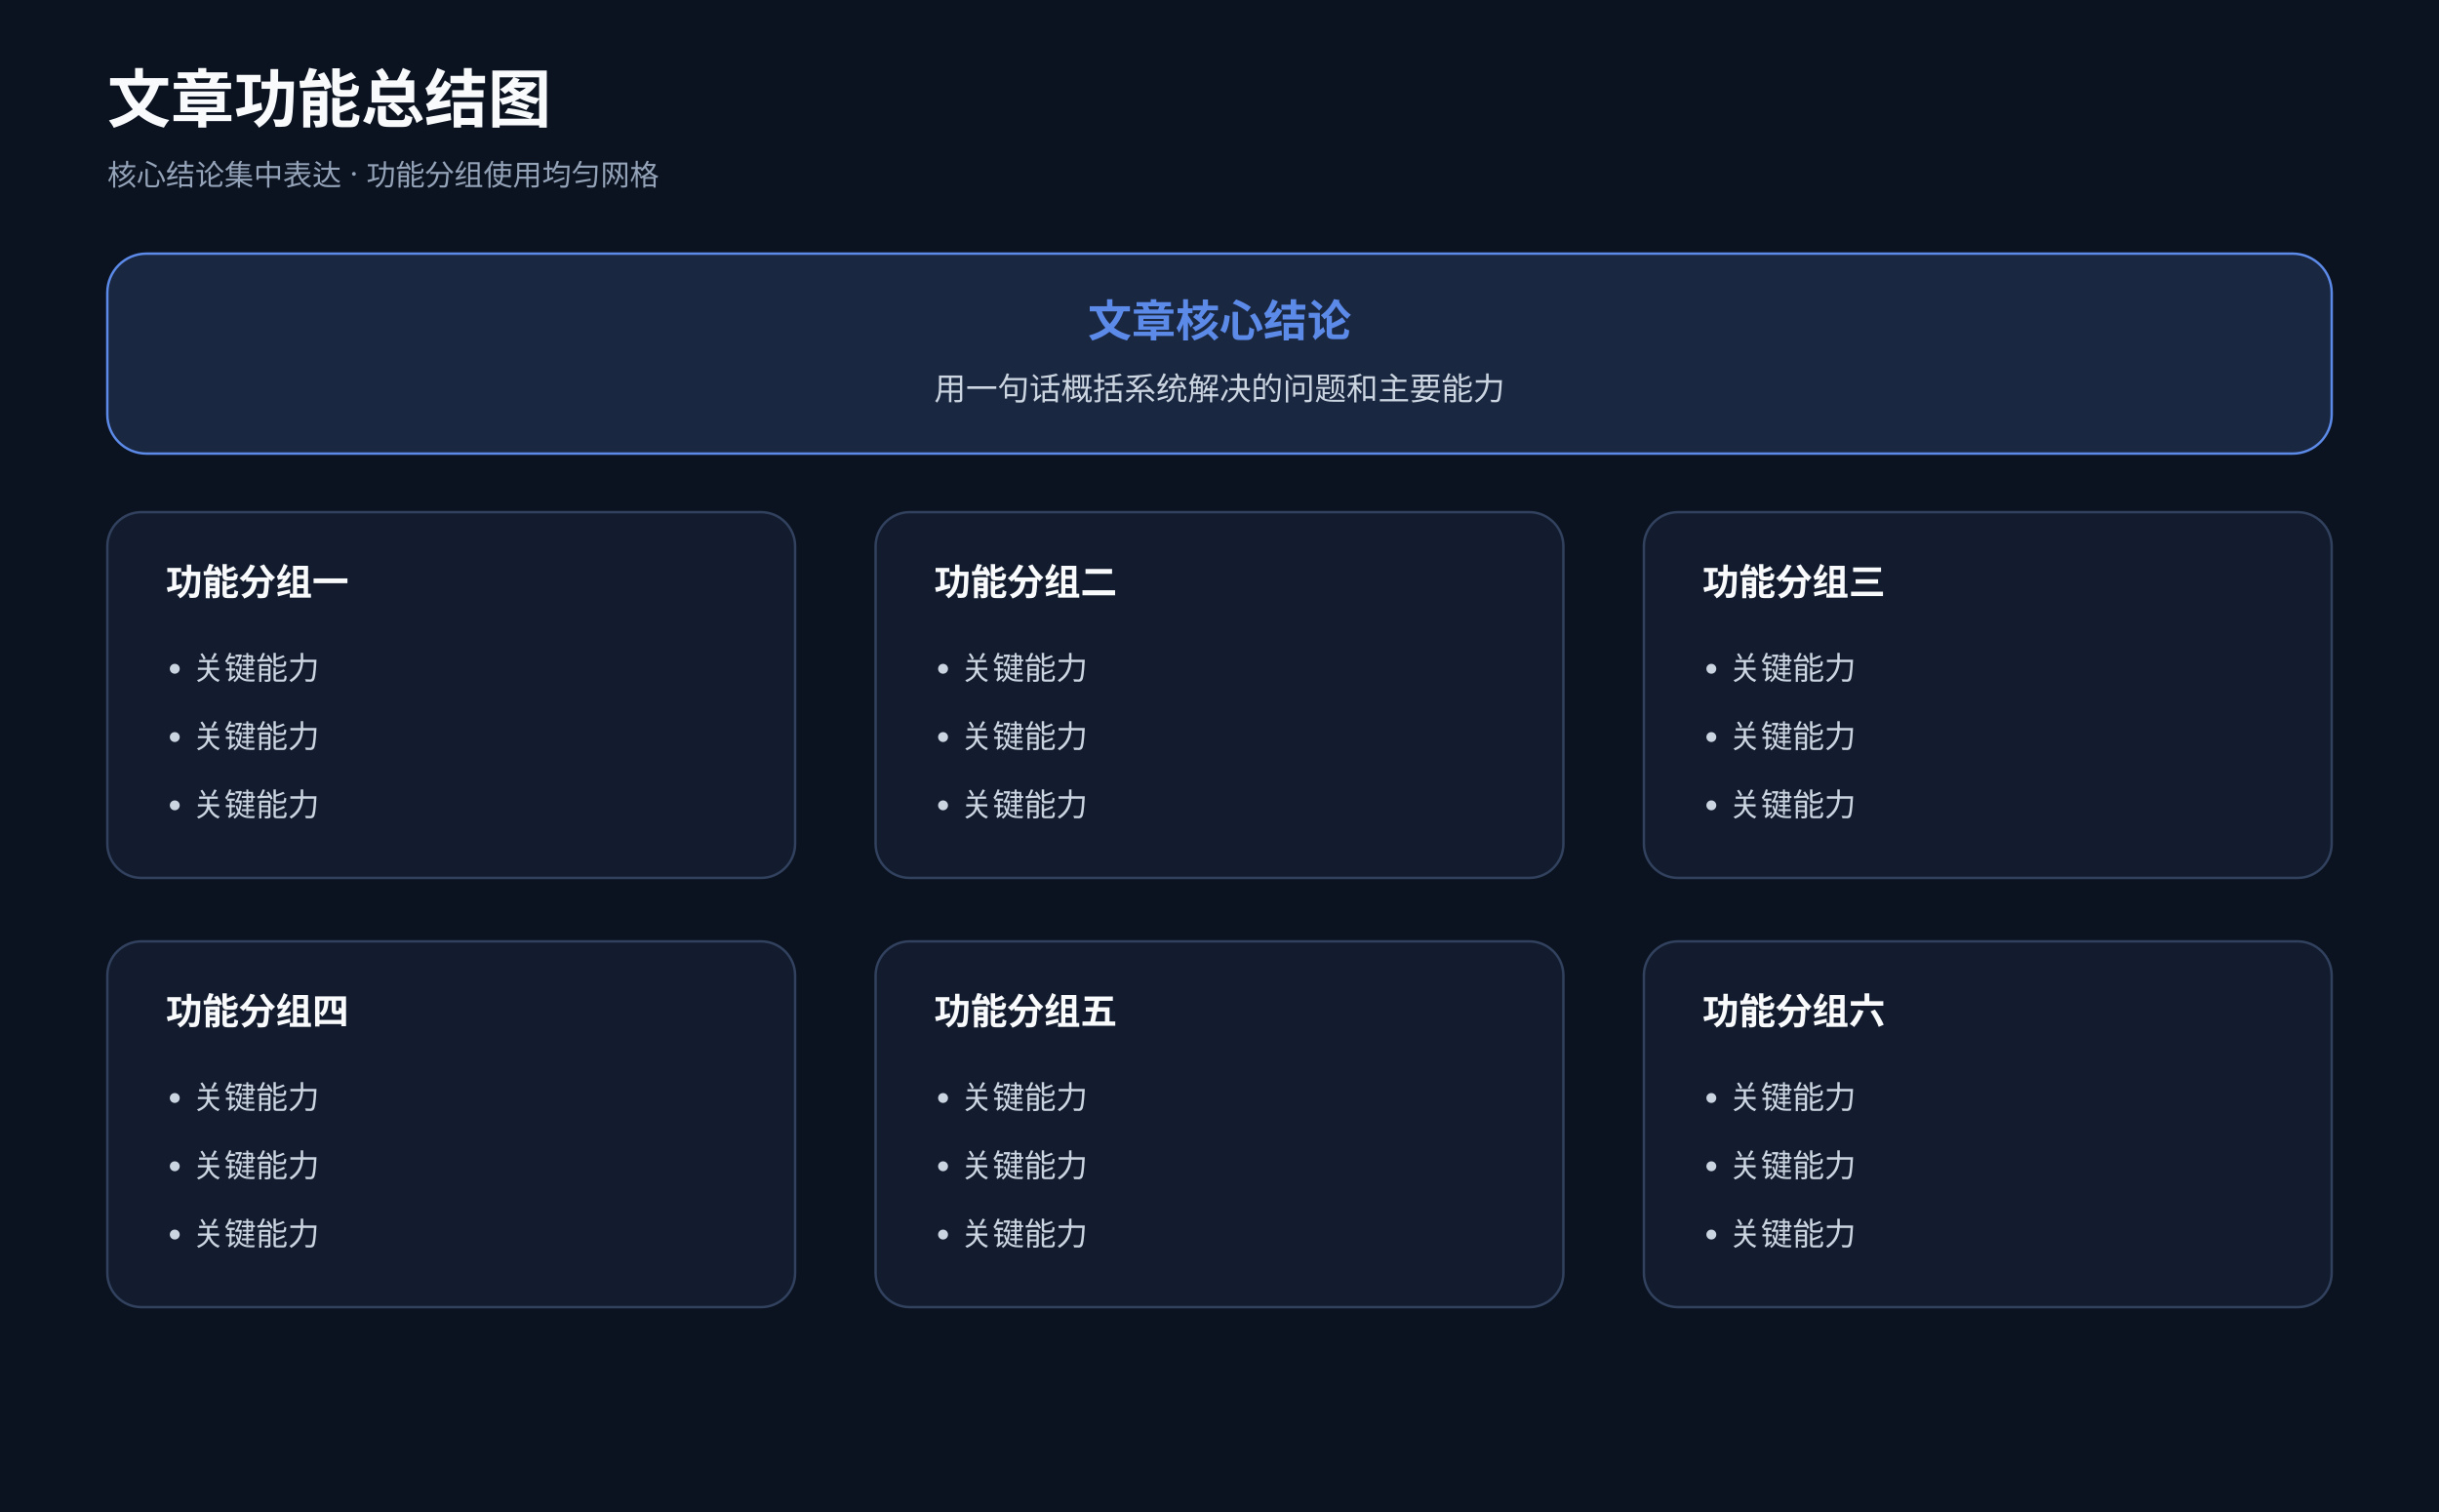
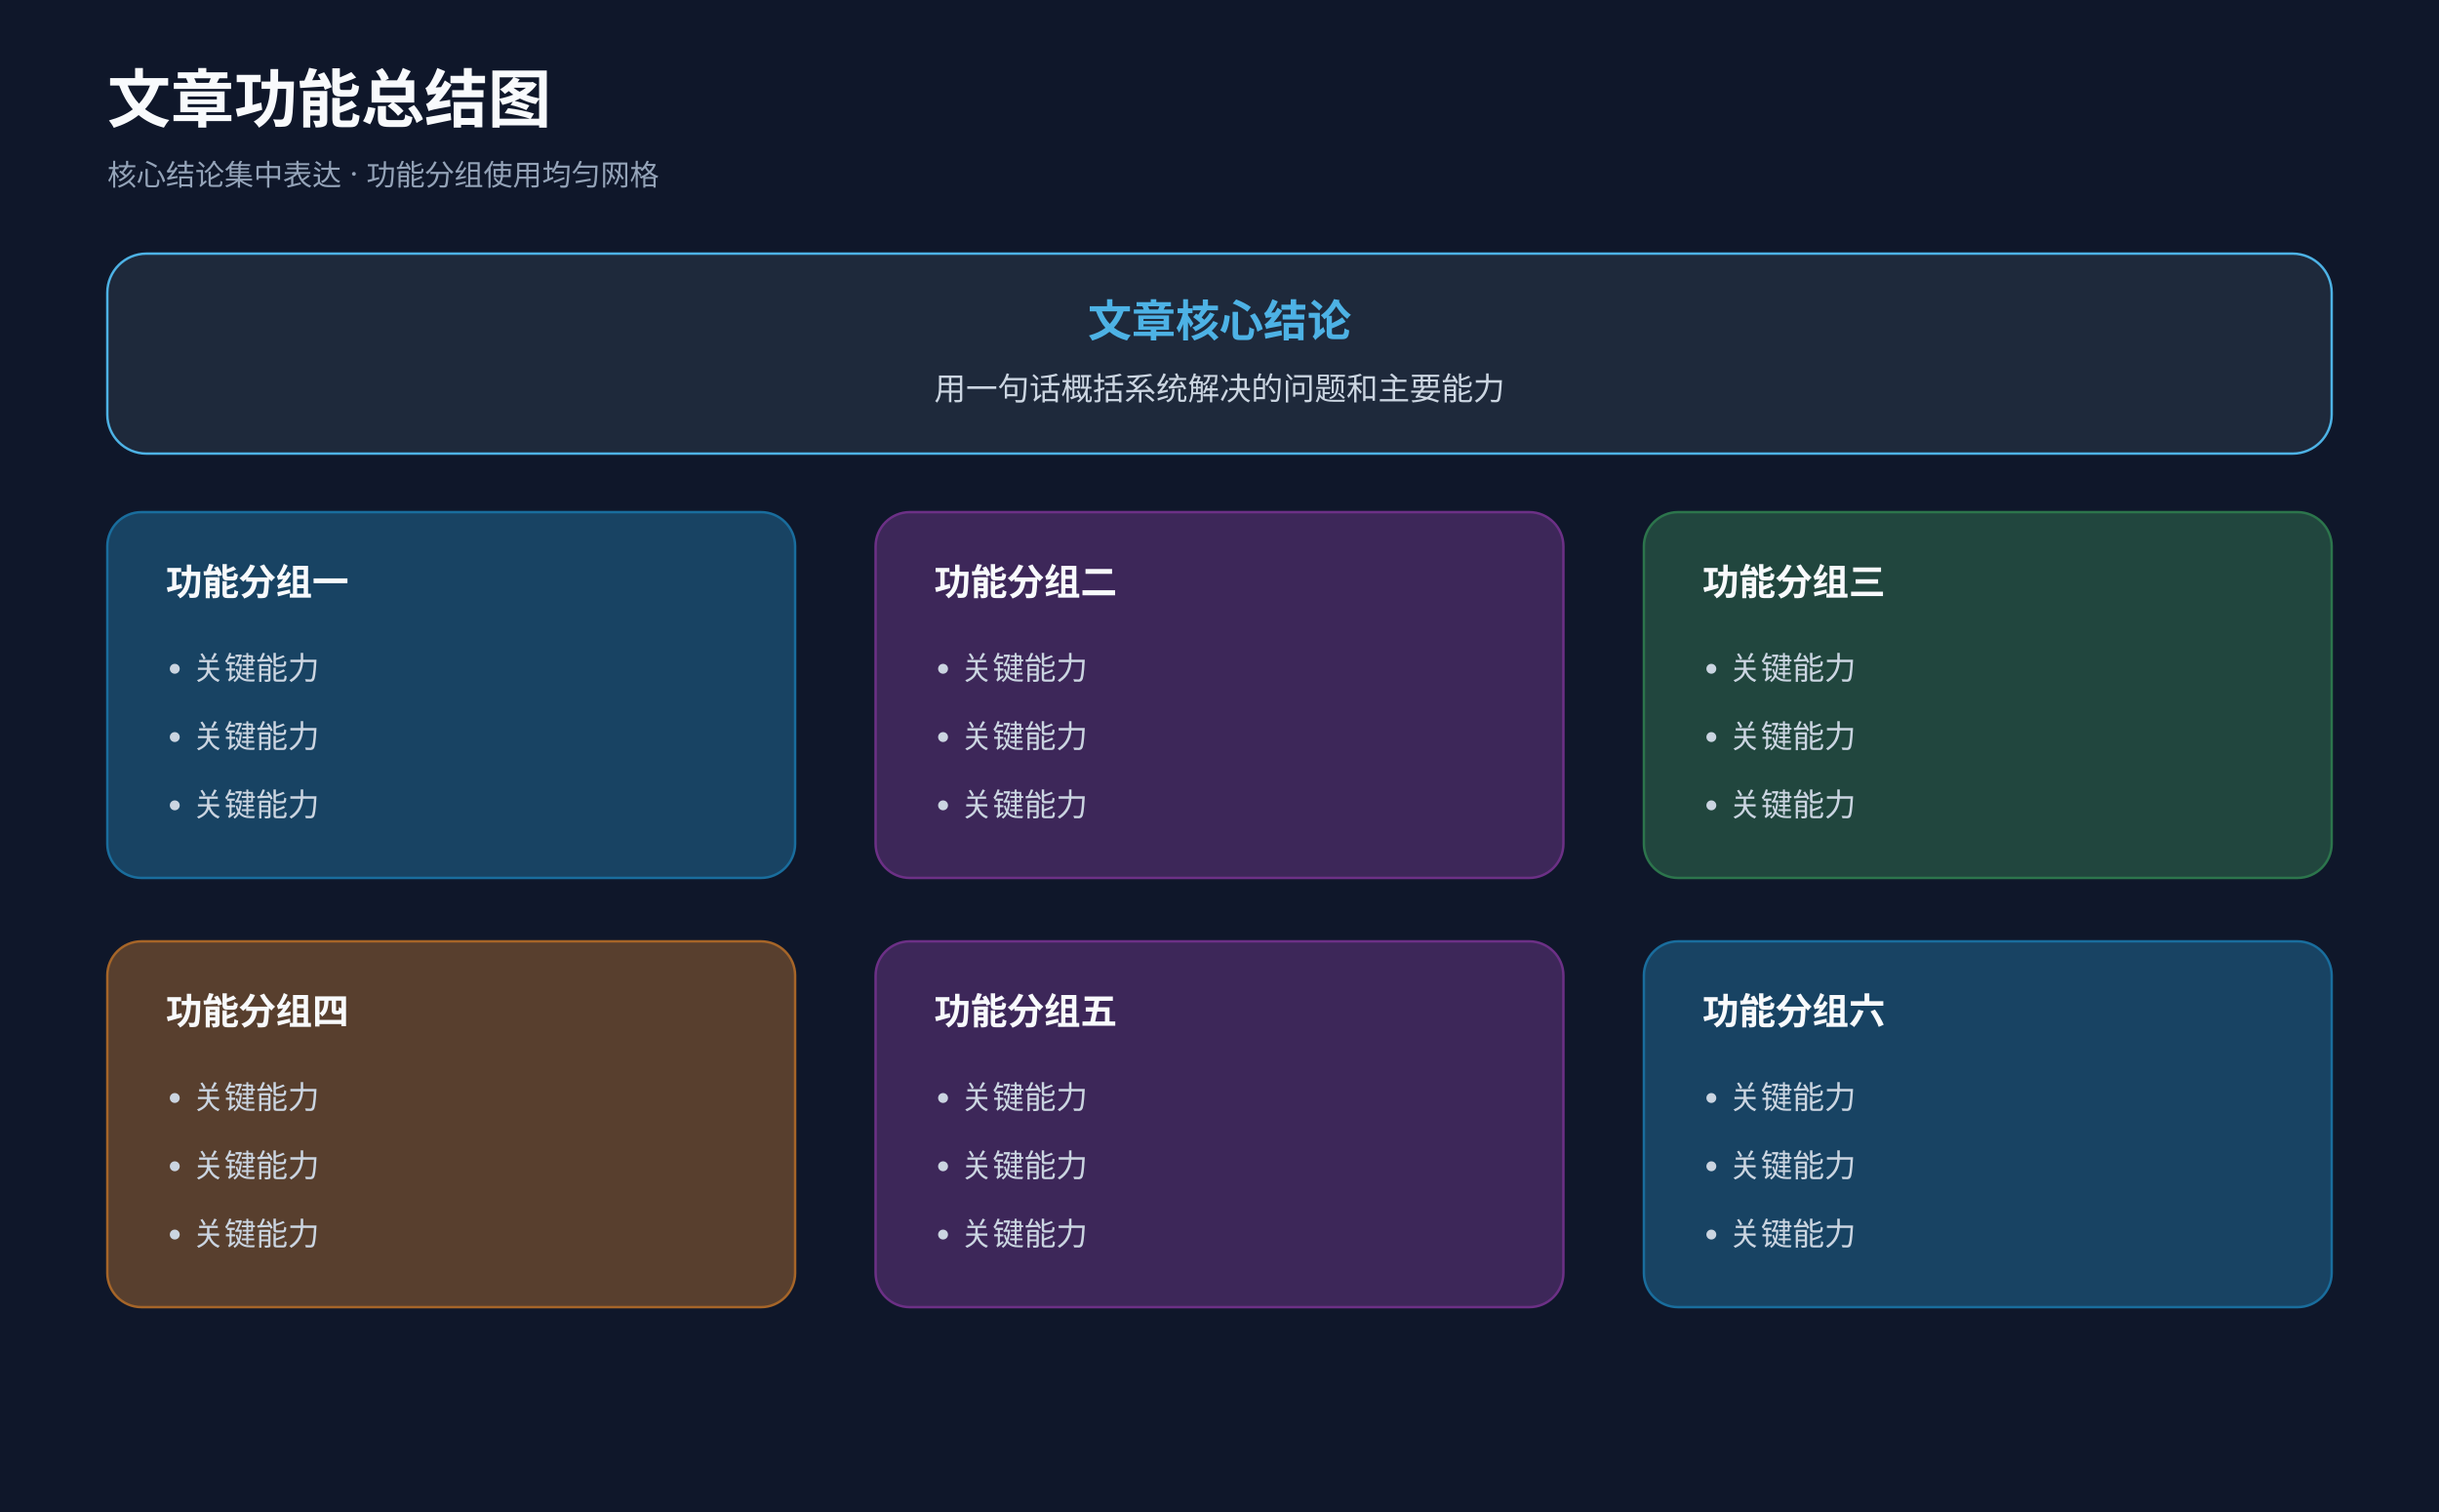
- <svg xmlns="http://www.w3.org/2000/svg" width="1000" height="620" viewBox="0 0 1000 620" role="img" aria-labelledby="title desc" font-family="Inter, Noto Sans SC, Microsoft YaHei, Arial, sans-serif">
-   <rect width="1000" height="620" fill="#0B1220" />
+ <svg xmlns="http://www.w3.org/2000/svg" width="1000" height="620" viewBox="0 0 1000 620" role="img" aria-labelledby="title desc" font-family="Inter, Noto Sans SC, Microsoft YaHei, Arial, sans-serif" data-theme="vibrant" data-mode="dark">
+   <rect width="1000" height="620" fill="#0F172A" />
  <text x="44" y="50" font-size="26" font-weight="700" fill="#F8FAFC">文章功能总结图</text>
  <text x="44" y="76" font-size="12" fill="#94A3B8">核心结论集中表达 · 功能分组使用均匀网格</text>
-   <rect x="44" y="104" width="912" height="82" rx="16" fill="#1A2740" stroke="#5C8AE8" />
-   <text x="500" y="138" font-size="18" font-weight="700" fill="#5C8AE8" text-anchor="middle">文章核心结论</text>
+   <rect x="44" y="104" width="912" height="82" rx="16" fill="#1E293B" stroke="#4DB2E5" />
+   <text x="500" y="138" font-size="18" font-weight="700" fill="#4DB2E5" text-anchor="middle">文章核心结论</text>
  <text x="500" y="164" font-size="13" fill="#CBD5E1" text-anchor="middle">用一句话概括系统解决的问题和主要能力</text>
-   <g fill="#121C2E" stroke="#31415E">
-     <rect id="sum1" data-role="node" x="44" y="210" width="282" height="150" rx="14" />
-     <rect id="sum2" data-role="node" x="359" y="210" width="282" height="150" rx="14" />
-     <rect id="sum3" data-role="node" x="674" y="210" width="282" height="150" rx="14" />
-     <rect id="sum4" data-role="node" x="44" y="386" width="282" height="150" rx="14" />
-     <rect id="sum5" data-role="node" x="359" y="386" width="282" height="150" rx="14" />
-     <rect id="sum6" data-role="node" x="674" y="386" width="282" height="150" rx="14" />
+   <g fill="#172033" stroke="#334155">
+     <rect id="sum1" data-role="node" x="44" y="210" width="282" height="150" rx="14" fill="#184363" stroke="#196D9D" />
+     <rect id="sum2" data-role="node" x="359" y="210" width="282" height="150" rx="14" fill="#3D2759" stroke="#6C3086" />
+     <rect id="sum3" data-role="node" x="674" y="210" width="282" height="150" rx="14" fill="#21463E" stroke="#2C754C" />
+     <rect id="sum4" data-role="node" x="44" y="386" width="282" height="150" rx="14" fill="#583F2E" stroke="#A66528" />
+     <rect id="sum5" data-role="node" x="359" y="386" width="282" height="150" rx="14" fill="#3D2759" stroke="#6C3086" />
+     <rect id="sum6" data-role="node" x="674" y="386" width="282" height="150" rx="14" fill="#184363" stroke="#196D9D" />
  </g>
  <g fill="#F8FAFC" font-size="15" font-weight="700">
    <text x="68" y="244">功能分组一</text>
    <text x="383" y="244">功能分组二</text>
    <text x="698" y="244">功能分组三</text>
    <text x="68" y="420">功能分组四</text>
    <text x="383" y="420">功能分组五</text>
    <text x="698" y="420">功能分组六</text>
  </g>
  <g fill="#CBD5E1" font-size="13">
    <text x="68" y="278">• 关键能力</text>
    <text x="68" y="306">• 关键能力</text>
    <text x="68" y="334">• 关键能力</text>
    <text x="383" y="278">• 关键能力</text>
    <text x="383" y="306">• 关键能力</text>
    <text x="383" y="334">• 关键能力</text>
    <text x="698" y="278">• 关键能力</text>
    <text x="698" y="306">• 关键能力</text>
    <text x="698" y="334">• 关键能力</text>
    <text x="68" y="454">• 关键能力</text>
    <text x="68" y="482">• 关键能力</text>
    <text x="68" y="510">• 关键能力</text>
    <text x="383" y="454">• 关键能力</text>
    <text x="383" y="482">• 关键能力</text>
    <text x="383" y="510">• 关键能力</text>
    <text x="698" y="454">• 关键能力</text>
    <text x="698" y="482">• 关键能力</text>
    <text x="698" y="510">• 关键能力</text>
  </g>
</svg>
